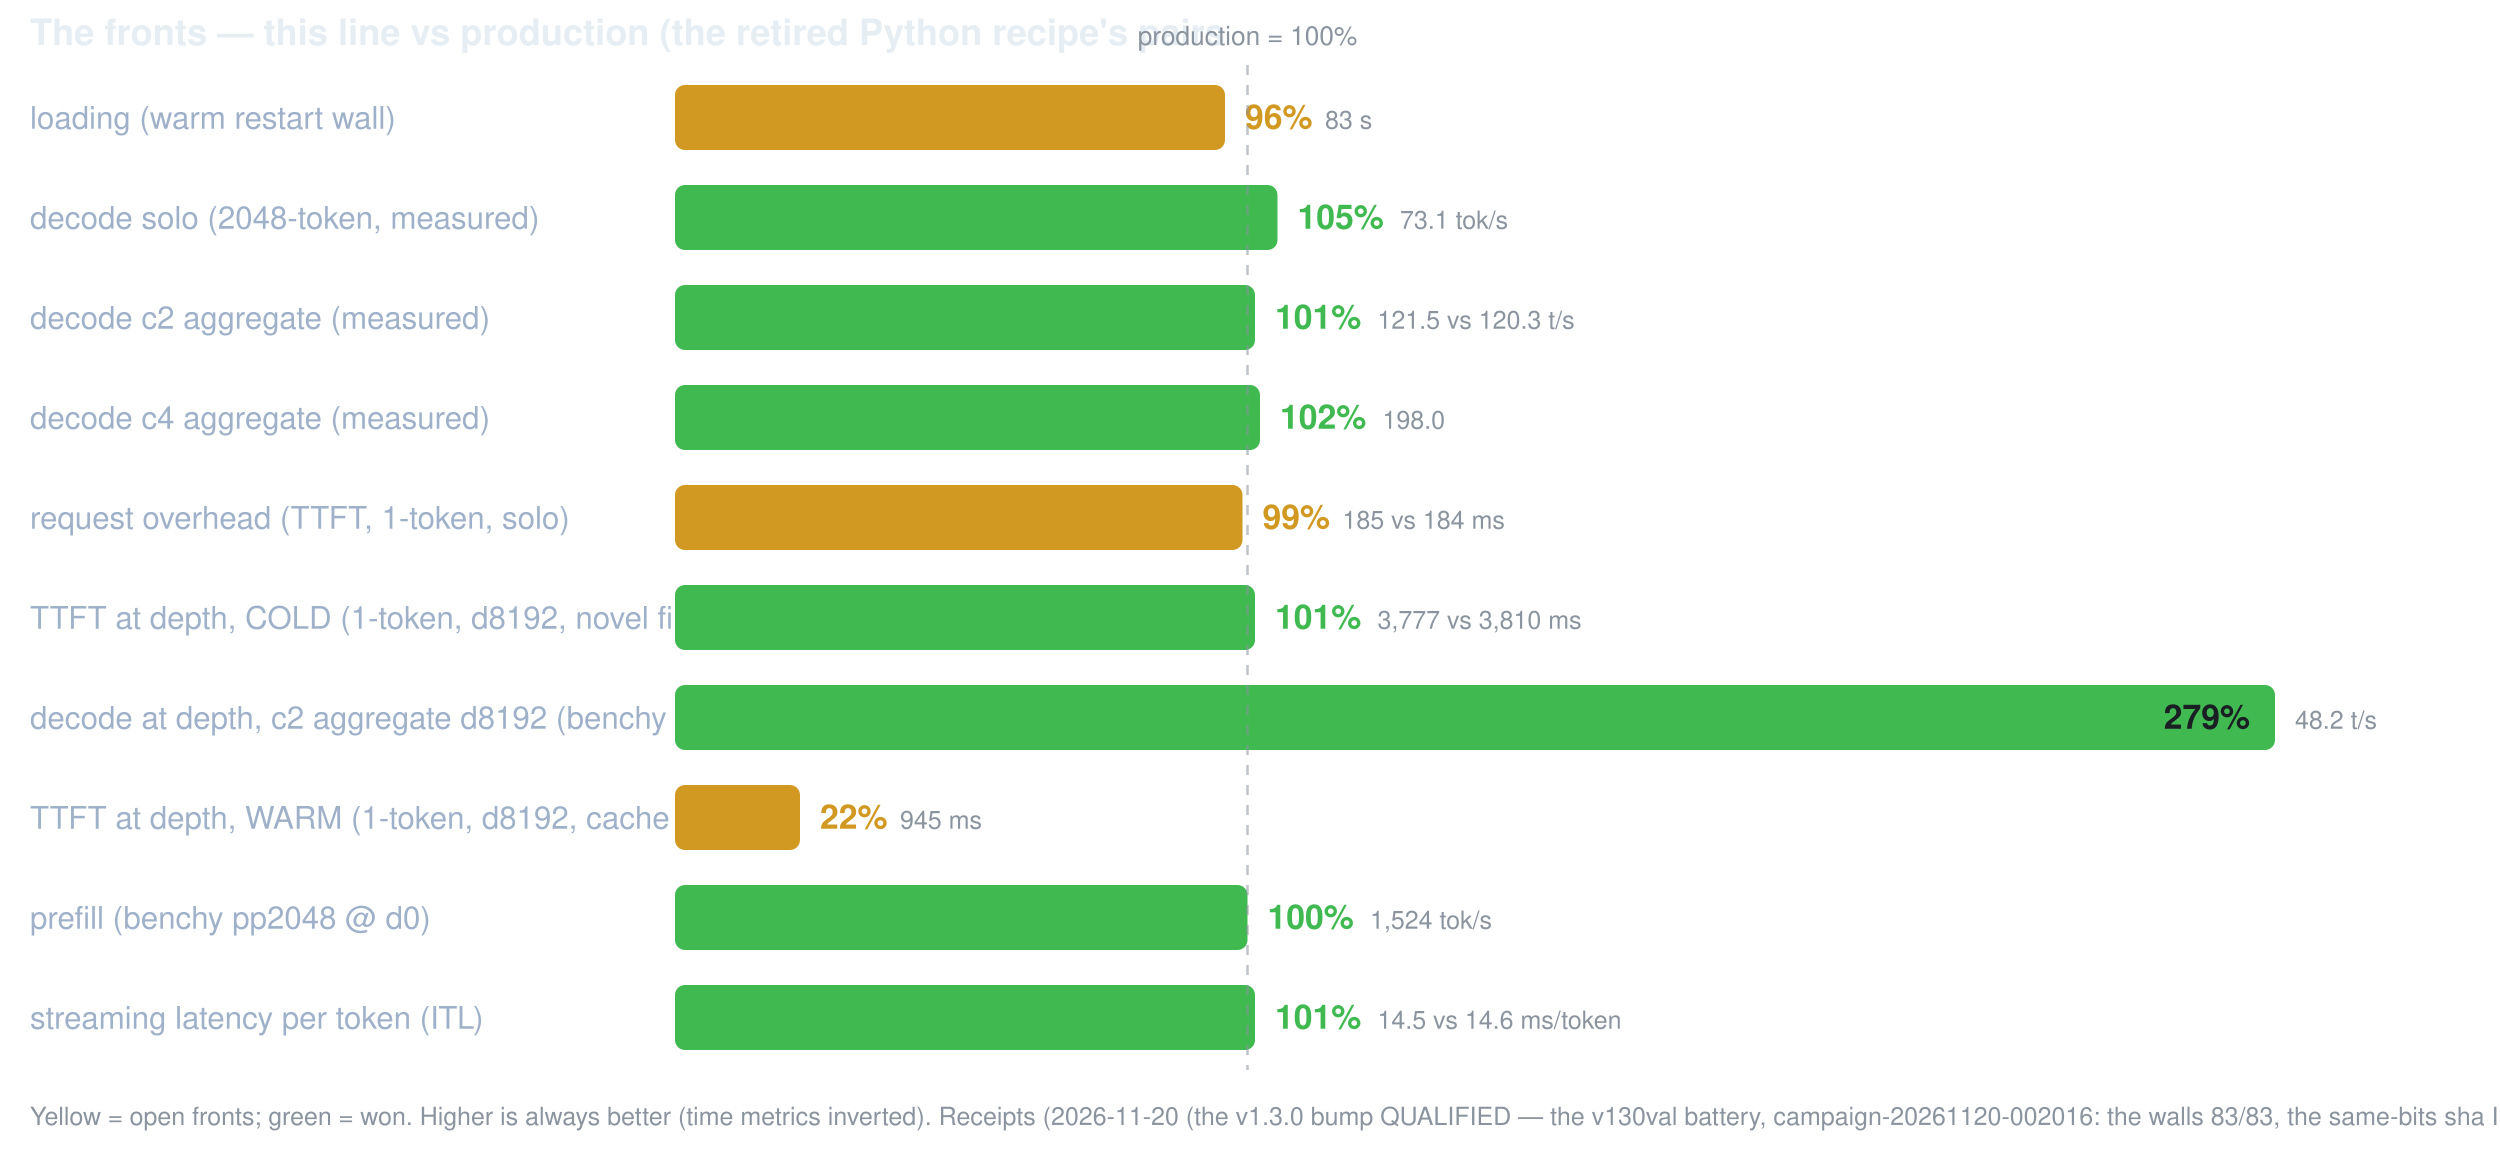
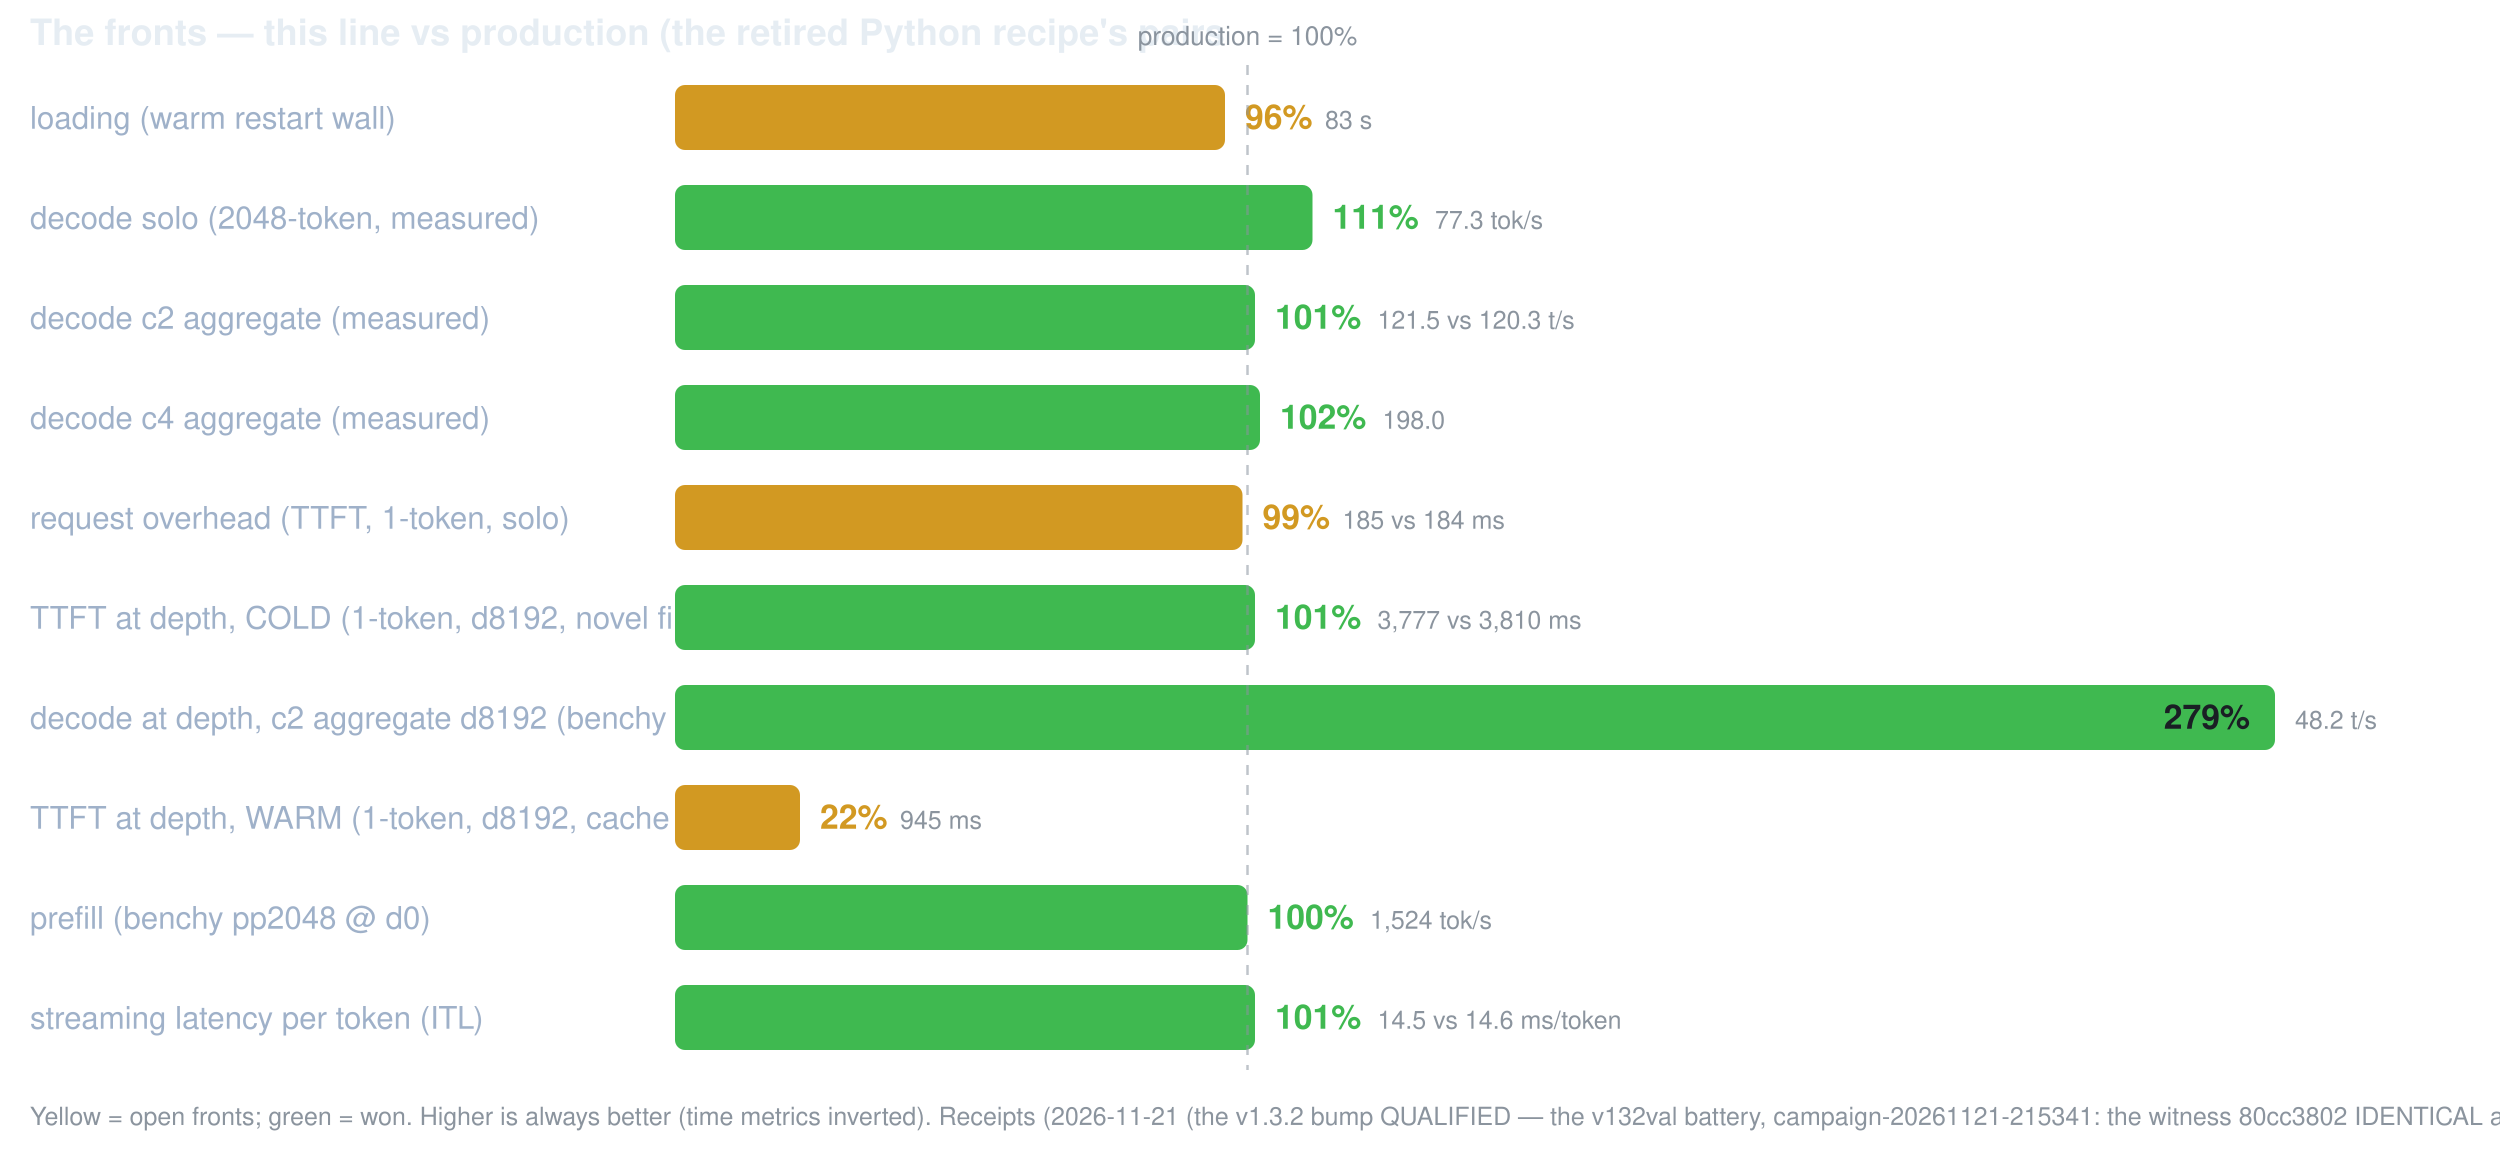
<svg xmlns="http://www.w3.org/2000/svg" viewBox="0 0 1000 470" width="1000" height="470" font-family="ui-sans-serif, -apple-system, 'Segoe UI', Helvetica, Arial, sans-serif">
  <text x="12" y="18" font-size="14.5" font-weight="700" fill="#e6edf3">The fronts — this line vs production (the retired Python recipe's pairs</text>
  <text x="499" y="18" font-size="10.5" fill="#8b949e" text-anchor="middle">production = 100%</text>
  <g>
    <text x="12" y="51.5" font-size="12.5" fill="#9fb1c9">loading (warm restart wall)</text>
    <rect x="270" y="34" width="220" height="26" rx="4" fill="#d29922" />
    <text x="498" y="51.5" font-size="13.5" font-weight="700" fill="#d29922">96%</text>
    <text x="530" y="51.5" font-size="10" fill="#8b949e">83 s</text>
    <text x="12" y="91.5" font-size="12.5" fill="#9fb1c9">decode solo (2048-token, measured)</text>
-     <rect x="270" y="74" width="241" height="26" rx="4" fill="#3fb950" />
-     <text x="519" y="91.5" font-size="13.5" font-weight="700" fill="#3fb950">105%</text>
-     <text x="560" y="91.5" font-size="10" fill="#8b949e">73.1 tok/s</text>
+     <rect x="270" y="74" width="255" height="26" rx="4" fill="#3fb950" />
+     <text x="533" y="91.5" font-size="13.5" font-weight="700" fill="#3fb950">111%</text>
+     <text x="574" y="91.5" font-size="10" fill="#8b949e">77.3 tok/s</text>
    <text x="12" y="131.5" font-size="12.5" fill="#9fb1c9">decode c2 aggregate (measured)</text>
    <rect x="270" y="114" width="232" height="26" rx="4" fill="#3fb950" />
    <text x="510" y="131.5" font-size="13.5" font-weight="700" fill="#3fb950">101%</text>
    <text x="551" y="131.5" font-size="10" fill="#8b949e">121.5 vs 120.3 t/s</text>
    <text x="12" y="171.5" font-size="12.5" fill="#9fb1c9">decode c4 aggregate (measured)</text>
    <rect x="270" y="154" width="234" height="26" rx="4" fill="#3fb950" />
    <text x="512" y="171.5" font-size="13.5" font-weight="700" fill="#3fb950">102%</text>
    <text x="553" y="171.5" font-size="10" fill="#8b949e">198.0</text>
    <text x="12" y="211.5" font-size="12.5" fill="#9fb1c9">request overhead (TTFT, 1-token, solo)</text>
    <rect x="270" y="194" width="227" height="26" rx="4" fill="#d29922" />
    <text x="505" y="211.5" font-size="13.5" font-weight="700" fill="#d29922">99%</text>
    <text x="537" y="211.5" font-size="10" fill="#8b949e">185 vs 184 ms</text>
    <text x="12" y="251.5" font-size="12.5" fill="#9fb1c9">TTFT at depth, COLD (1-token, d8192, novel fill)</text>
    <rect x="270" y="234" width="232" height="26" rx="4" fill="#3fb950" />
    <text x="510" y="251.5" font-size="13.5" font-weight="700" fill="#3fb950">101%</text>
    <text x="551" y="251.5" font-size="10" fill="#8b949e">3,777 vs 3,810 ms</text>
    <text x="12" y="291.5" font-size="12.5" fill="#9fb1c9">decode at depth, c2 aggregate d8192 (benchy tg128)</text>
    <rect x="270" y="274" width="640" height="26" rx="4" fill="#3fb950" />
    <text x="900" y="291.5" font-size="13.5" font-weight="700" fill="#1a1f24" text-anchor="end">279%</text>
    <text x="918" y="291.5" font-size="10" fill="#8b949e">48.2 t/s</text>
    <text x="12" y="331.5" font-size="12.5" fill="#9fb1c9">TTFT at depth, WARM (1-token, d8192, cache hit)</text>
    <rect x="270" y="314" width="50" height="26" rx="4" fill="#d29922" />
    <text x="328" y="331.5" font-size="13.5" font-weight="700" fill="#d29922">22%</text>
    <text x="360" y="331.5" font-size="10" fill="#8b949e">945 ms</text>
    <text x="12" y="371.5" font-size="12.5" fill="#9fb1c9">prefill (benchy pp2048 @ d0)</text>
    <rect x="270" y="354" width="229" height="26" rx="4" fill="#3fb950" />
    <text x="507" y="371.5" font-size="13.5" font-weight="700" fill="#3fb950">100%</text>
    <text x="548" y="371.5" font-size="10" fill="#8b949e">1,524 tok/s</text>
    <text x="12" y="411.5" font-size="12.5" fill="#9fb1c9">streaming latency per token (ITL)</text>
    <rect x="270" y="394" width="232" height="26" rx="4" fill="#3fb950" />
    <text x="510" y="411.5" font-size="13.5" font-weight="700" fill="#3fb950">101%</text>
    <text x="551" y="411.5" font-size="10" fill="#8b949e">14.5 vs 14.6 ms/token</text>
  </g>
  <line x1="499" y1="26" x2="499" y2="428" stroke="#8b949e" stroke-opacity="0.55" stroke-dasharray="4 4" />
-   <text x="12" y="450" font-size="10" fill="#8b949e">Yellow = open fronts; green = won. Higher is always better (time metrics inverted). Receipts (2026-11-20 (the v1.3.0 bump QUALIFIED — the v130val battery, campaign-20261120-002016: the walls 83/83, the same-bits sha IDENTICAL across the sixth engine bump (v1.2.5→6→7→9→10→1.3.0), hardmode 95 — the fortieth consecutive, the vision 4/4; production SERVES v1.3.0 since this sitting (the promotion sync + the restart verified: the /health version field 1.3.0). The L2PF screen pair read flat at the honest instrument (the steady-state probe 73.1 on all three arms) — the #3156 claim does not transfer at our shape; the site-f rider stays (bit-safe, default-on, every gate green). The v1210val window-drift note stands: only order-matched same-window comparisons are valid.): THE V1.2.7 BUMP QUALIFIED AND PROMOTED (round 141 cont. 28-29, the v127val battery</text>
+   <text x="12" y="450" font-size="10" fill="#8b949e">Yellow = open fronts; green = won. Higher is always better (time metrics inverted). Receipts (2026-11-21 (the v1.3.2 bump QUALIFIED — the v132val battery, campaign-20261121-215341: the witness 80cc3802 IDENTICAL across the eighth bump; hardmode 94 HOLDS on the 3.1.0 re-based frame; the vision 4/4; the walls 83/83; the PDL value read moved the decode row 73.1 -&gt; 77.3 and CLOSED the drop-016 question — transfers)): THE V1.2.7 BUMP QUALIFIED AND PROMOTED (round 141 cont. 28-29, the v127val battery</text>
</svg>
